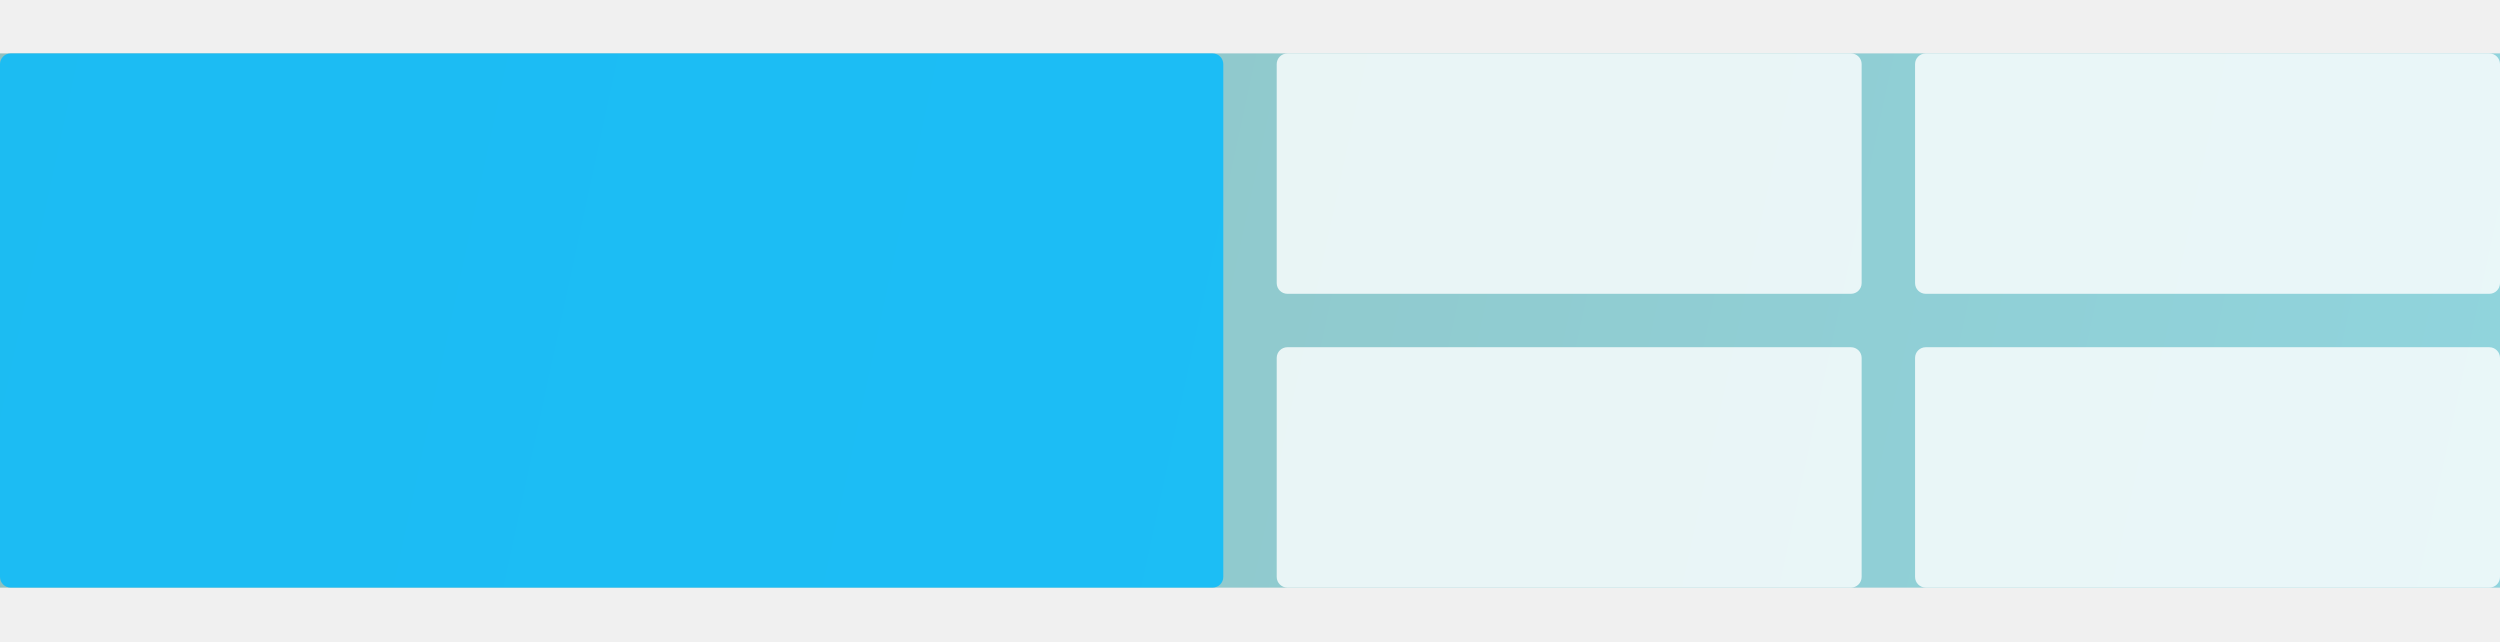
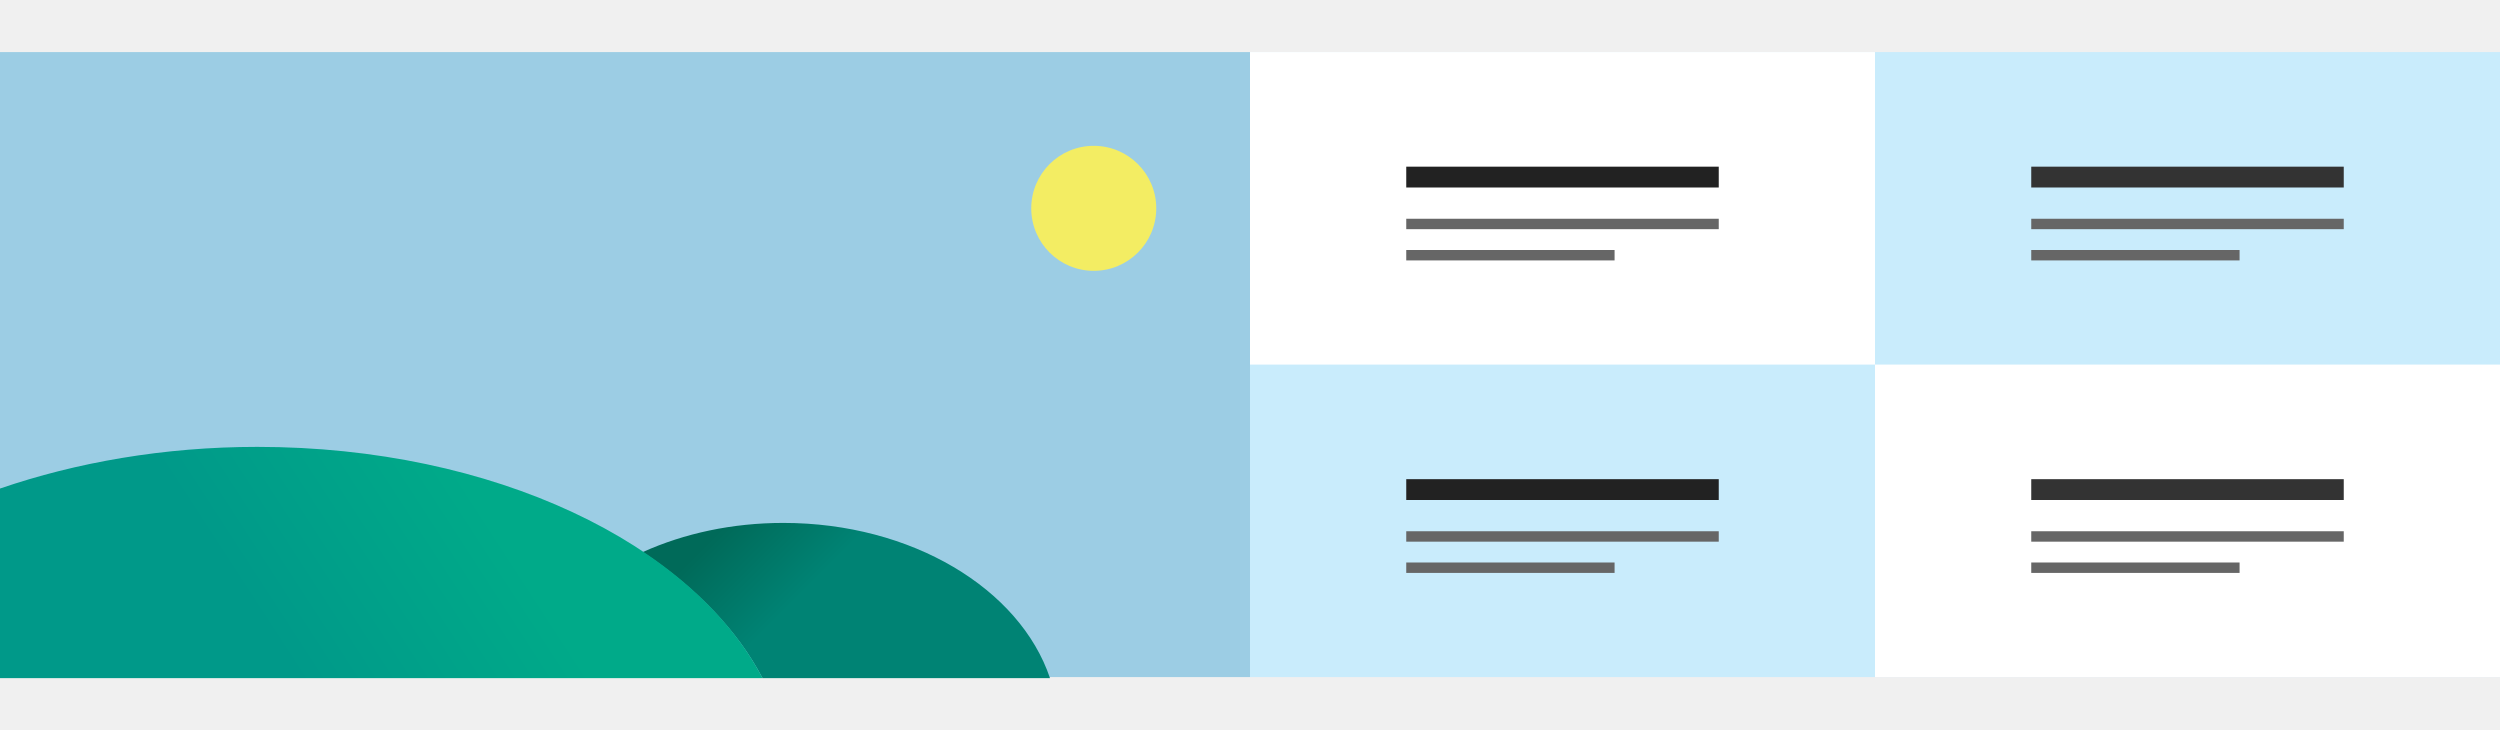
- <svg xmlns="http://www.w3.org/2000/svg" xmlns:xlink="http://www.w3.org/1999/xlink" width="234" height="60" viewBox="0 0 234 60">
+ <svg xmlns="http://www.w3.org/2000/svg" width="240" height="70" viewBox="0 0 240 70">
  <defs>
-     <linearGradient id="linearGradient-1" x1="0%" x2="100%" y1="47.717%" y2="52.283%">
-       <stop offset="0%" stop-color="#00A09D" />
-       <stop offset="100%" stop-color="#00E2FF" />
+     <linearGradient id="s_masonry_gradient_1" gradientUnits="userSpaceOnUse" x1="82" y1="52" x2="75" y2="45">
+       <stop offset="0%" stop-color="#008374" />
+       <stop offset="100%" stop-color="#006a59" />
    </linearGradient>
-     <rect id="path-2" width="234" height="50" x="0" y="5" />
+     <linearGradient id="s_masonry_gradient_2" gradientUnits="userSpaceOnUse" x1="42" y1="42" x2="22" y2="55">
+       <stop offset="0%" stop-color="#00aa89" />
+       <stop offset="100%" stop-color="#009989" />
+     </linearGradient>
  </defs>
-   <g fill="none" fill-rule="evenodd" class="masonry_template_default">
-     <g class="rectangle">
-       <use fill="#000" fill-opacity=".14" xlink:href="#path-2" />
-       <use fill="url(#linearGradient-1)" fill-opacity=".3" xlink:href="#path-2" />
-     </g>
-     <g fill="#0BF" class="group" opacity=".804" transform="translate(0 5)">
-       <rect width="114.5" height="50" class="rectangle" rx="1" />
-     </g>
-     <g fill="#FFF" class="group" opacity=".804" transform="translate(119.5 5)">
-       <rect width="54.75" height="22.5" class="rectangle" rx="1" />
-     </g>
-     <g fill="#FFF" class="group" opacity=".804" transform="translate(179.25 5)">
-       <rect width="54.75" height="22.5" class="rectangle" rx="1" />
-     </g>
-     <g fill="#FFF" class="group" opacity=".804" transform="translate(119.5 32.5)">
-       <rect width="54.75" height="22.5" class="rectangle" rx="1" />
-     </g>
-     <g fill="#FFF" class="group" opacity=".804" transform="translate(179.25 32.5)">
-       <rect width="54.75" height="22.5" class="rectangle" rx="1" />
-     </g>
-   </g>
+   <rect x="0" y="5" width="120" height="60" fill="#9ccde4" />
+   <circle cx="105" cy="20" r="6" fill="#f3ed63" />
+   <path fill="url(#s_masonry_gradient_1)" d="M75.2,50.2c-4.9,0-9.5,1-13.5,2.8c5.1,3.4,9.1,7.5,11.5,12.1h27.6C97.9,56.5,87.5,50.2,75.2,50.2z" />
+   <path fill="url(#s_masonry_gradient_2)" d="M0,65.1h73.2c-6.7-12.9-25.8-22.2-48.5-22.2c-9,0-17.4,1.5-24.7,4C0,46.9,0,65.1,0,65.1z" />
+   <rect x="120" y="5" width="120" height="60" fill="#c9ecfc" />
+   <rect x="120" y="5" width="60" height="30" fill="#ffffff" />
+   <rect x="135" y="16" width="30" height="2" fill="#222222" />
+   <rect x="135" y="21" width="30" height="1" fill="#666666" />
+   <rect x="135" y="24" width="20" height="1" fill="#666666" />
+   <rect x="135" y="46" width="30" height="2" fill="#222222" />
+   <rect x="135" y="51" width="30" height="1" fill="#666666" />
+   <rect x="135" y="54" width="20" height="1" fill="#666666" />
+   <rect x="195" y="16" width="30" height="2" fill="#333333" />
+   <rect x="195" y="21" width="30" height="1" fill="#666666" />
+   <rect x="195" y="24" width="20" height="1" fill="#666666" />
+   <rect x="180" y="35" width="60" height="30" fill="#ffffff" />
+   <rect x="195" y="46" width="30" height="2" fill="#333333" />
+   <rect x="195" y="51" width="30" height="1" fill="#666666" />
+   <rect x="195" y="54" width="20" height="1" fill="#666666" />
</svg>
